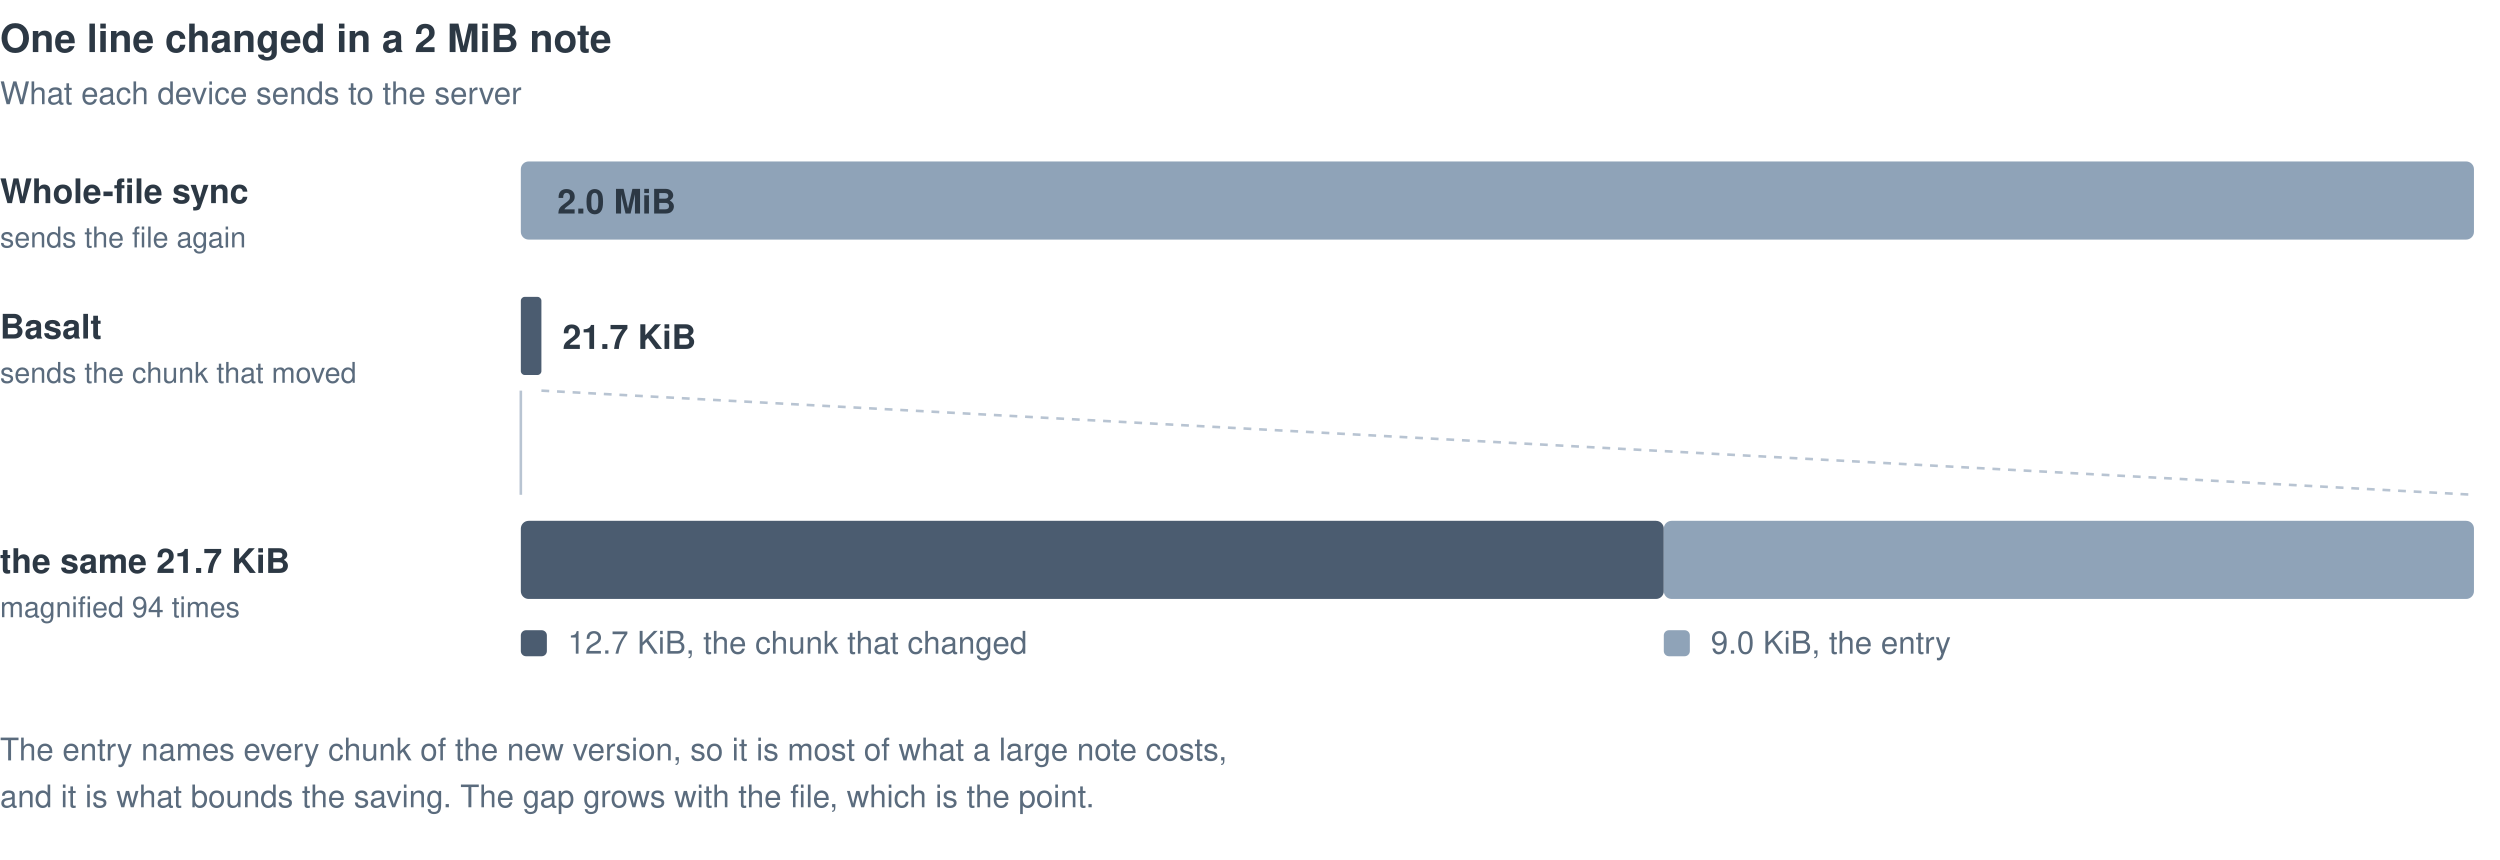
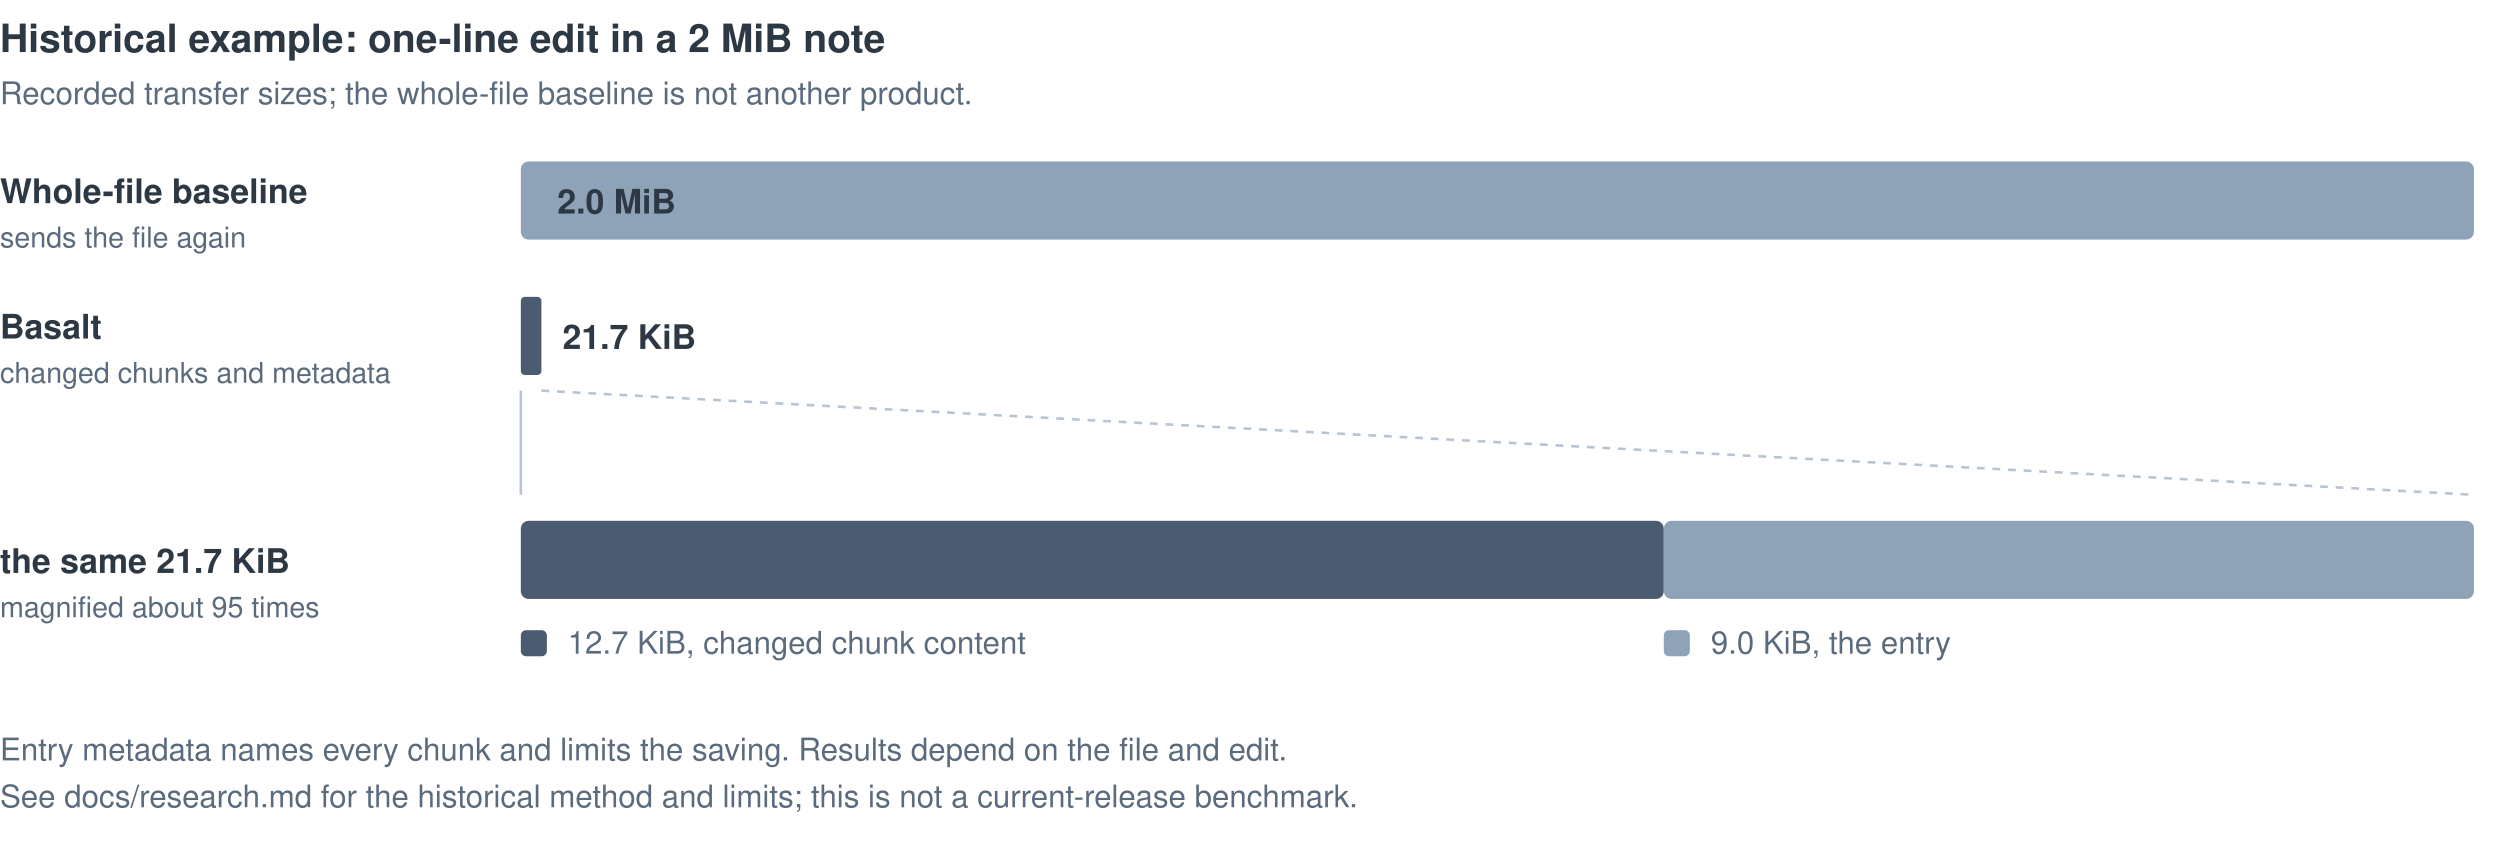
<svg xmlns="http://www.w3.org/2000/svg" viewBox="0 0 960 330" width="960" height="330" role="img">
  <defs>
    <marker id="a" viewBox="0 0 10 10" refX="9" refY="5" markerWidth="6" markerHeight="6" orient="auto-start-reverse">
      <path d="M0,0 L10,5 L0,10 z" fill="#B8C4D2" />
    </marker>
  </defs>
-   <text x="0" y="20" font-family="ui-sans-serif,-apple-system,BlinkMacSystemFont,'Segoe UI',Helvetica,Arial,sans-serif" font-size="15" font-weight="600" fill="#2C3844" text-anchor="start">One line changed in a 2 MiB note</text>
-   <text x="0" y="40" font-family="ui-sans-serif,-apple-system,BlinkMacSystemFont,'Segoe UI',Helvetica,Arial,sans-serif" font-size="12" font-weight="400" fill="#5A6B7D" text-anchor="start">What each device sends to the server</text>
-   <text x="0" y="78" font-family="ui-sans-serif,-apple-system,BlinkMacSystemFont,'Segoe UI',Helvetica,Arial,sans-serif" font-size="13" font-weight="600" fill="#2C3844" text-anchor="start">Whole-file sync</text>
+   <text x="0" y="20" font-family="ui-sans-serif,-apple-system,BlinkMacSystemFont,'Segoe UI',Helvetica,Arial,sans-serif" font-size="15" font-weight="600" fill="#2C3844" text-anchor="start">Historical example: one-line edit in a 2 MiB note</text>
+   <text x="0" y="40" font-family="ui-sans-serif,-apple-system,BlinkMacSystemFont,'Segoe UI',Helvetica,Arial,sans-serif" font-size="12" font-weight="400" fill="#5A6B7D" text-anchor="start">Recorded transfer sizes; the whole-file baseline is not another product.</text>
+   <text x="0" y="78" font-family="ui-sans-serif,-apple-system,BlinkMacSystemFont,'Segoe UI',Helvetica,Arial,sans-serif" font-size="13" font-weight="600" fill="#2C3844" text-anchor="start">Whole-file baseline</text>
  <text x="0" y="95" font-family="ui-sans-serif,-apple-system,BlinkMacSystemFont,'Segoe UI',Helvetica,Arial,sans-serif" font-size="11" font-weight="400" fill="#5A6B7D" text-anchor="start">sends the file again</text>
  <rect x="200" y="62" width="750" height="30" rx="3" fill="#8FA3B8" />
  <text x="214" y="82" font-family="ui-sans-serif,-apple-system,BlinkMacSystemFont,'Segoe UI',Helvetica,Arial,sans-serif" font-size="13" font-weight="600" fill="#2C3844" text-anchor="start">2.0 MiB</text>
  <text x="0" y="130" font-family="ui-sans-serif,-apple-system,BlinkMacSystemFont,'Segoe UI',Helvetica,Arial,sans-serif" font-size="13" font-weight="600" fill="#2C3844" text-anchor="start">Basalt</text>
-   <text x="0" y="147" font-family="ui-sans-serif,-apple-system,BlinkMacSystemFont,'Segoe UI',Helvetica,Arial,sans-serif" font-size="11" font-weight="400" fill="#5A6B7D" text-anchor="start">sends the chunk that moved</text>
+   <text x="0" y="147" font-family="ui-sans-serif,-apple-system,BlinkMacSystemFont,'Segoe UI',Helvetica,Arial,sans-serif" font-size="11" font-weight="400" fill="#5A6B7D" text-anchor="start">changed chunks and metadata</text>
  <rect x="200" y="114" width="7.9" height="30" rx="1.5" fill="#4B5C70" />
  <text x="216" y="134" font-family="ui-sans-serif,-apple-system,BlinkMacSystemFont,'Segoe UI',Helvetica,Arial,sans-serif" font-size="13" font-weight="600" fill="#2C3844" text-anchor="start">21.7 KiB</text>
  <path d="M200,150 L200,190" stroke="#B8C4D2" stroke-width="1" />
  <path d="M207.9,150 L950,190" stroke="#B8C4D2" stroke-width="1" stroke-dasharray="3 3" />
  <text x="0" y="220" font-family="ui-sans-serif,-apple-system,BlinkMacSystemFont,'Segoe UI',Helvetica,Arial,sans-serif" font-size="13" font-weight="600" fill="#2C3844" text-anchor="start">the same 21.7 KiB</text>
-   <text x="0" y="237" font-family="ui-sans-serif,-apple-system,BlinkMacSystemFont,'Segoe UI',Helvetica,Arial,sans-serif" font-size="11" font-weight="400" fill="#5A6B7D" text-anchor="start">magnified 94 times</text>
+   <text x="0" y="237" font-family="ui-sans-serif,-apple-system,BlinkMacSystemFont,'Segoe UI',Helvetica,Arial,sans-serif" font-size="11" font-weight="400" fill="#5A6B7D" text-anchor="start">magnified about 95 times</text>
  <rect x="200" y="200" width="438.9" height="30" rx="3" fill="#4B5C70" />
  <rect x="638.9" y="200" width="311.1" height="30" rx="3" fill="#8FA3B8" />
  <rect x="200" y="242" width="10" height="10" rx="2" fill="#4B5C70" />
-   <text x="218" y="251" font-family="ui-sans-serif,-apple-system,BlinkMacSystemFont,'Segoe UI',Helvetica,Arial,sans-serif" font-size="12" font-weight="400" fill="#5A6B7D" text-anchor="start">12.7 KiB, the chunk that changed</text>
+   <text x="218" y="251" font-family="ui-sans-serif,-apple-system,BlinkMacSystemFont,'Segoe UI',Helvetica,Arial,sans-serif" font-size="12" font-weight="400" fill="#5A6B7D" text-anchor="start">12.7 KiB, changed chunk content</text>
  <rect x="638.9" y="242" width="10" height="10" rx="2" fill="#8FA3B8" />
  <text x="656.94" y="251" font-family="ui-sans-serif,-apple-system,BlinkMacSystemFont,'Segoe UI',Helvetica,Arial,sans-serif" font-size="12" font-weight="400" fill="#5A6B7D" text-anchor="start">9.0 KiB, the entry</text>
-   <text x="0" y="292" font-family="ui-sans-serif,-apple-system,BlinkMacSystemFont,'Segoe UI',Helvetica,Arial,sans-serif" font-size="12" font-weight="400" fill="#5A6B7D" text-anchor="start">The entry names every chunk of the new version, so it is most of what a large note costs,</text>
-   <text x="0" y="310" font-family="ui-sans-serif,-apple-system,BlinkMacSystemFont,'Segoe UI',Helvetica,Arial,sans-serif" font-size="12" font-weight="400" fill="#5A6B7D" text-anchor="start">and it is what bounds the saving. The gap grows with the file, which is the point.</text>
+   <text x="0" y="292" font-family="ui-sans-serif,-apple-system,BlinkMacSystemFont,'Segoe UI',Helvetica,Arial,sans-serif" font-size="12" font-weight="400" fill="#5A6B7D" text-anchor="start">Entry metadata names every chunk and limits the saving. Results depend on the file and edit.</text>
+   <text x="0" y="310" font-family="ui-sans-serif,-apple-system,BlinkMacSystemFont,'Segoe UI',Helvetica,Arial,sans-serif" font-size="12" font-weight="400" fill="#5A6B7D" text-anchor="start">See docs/research.md for the historical method and limits; this is not a current-release benchmark.</text>
</svg>
